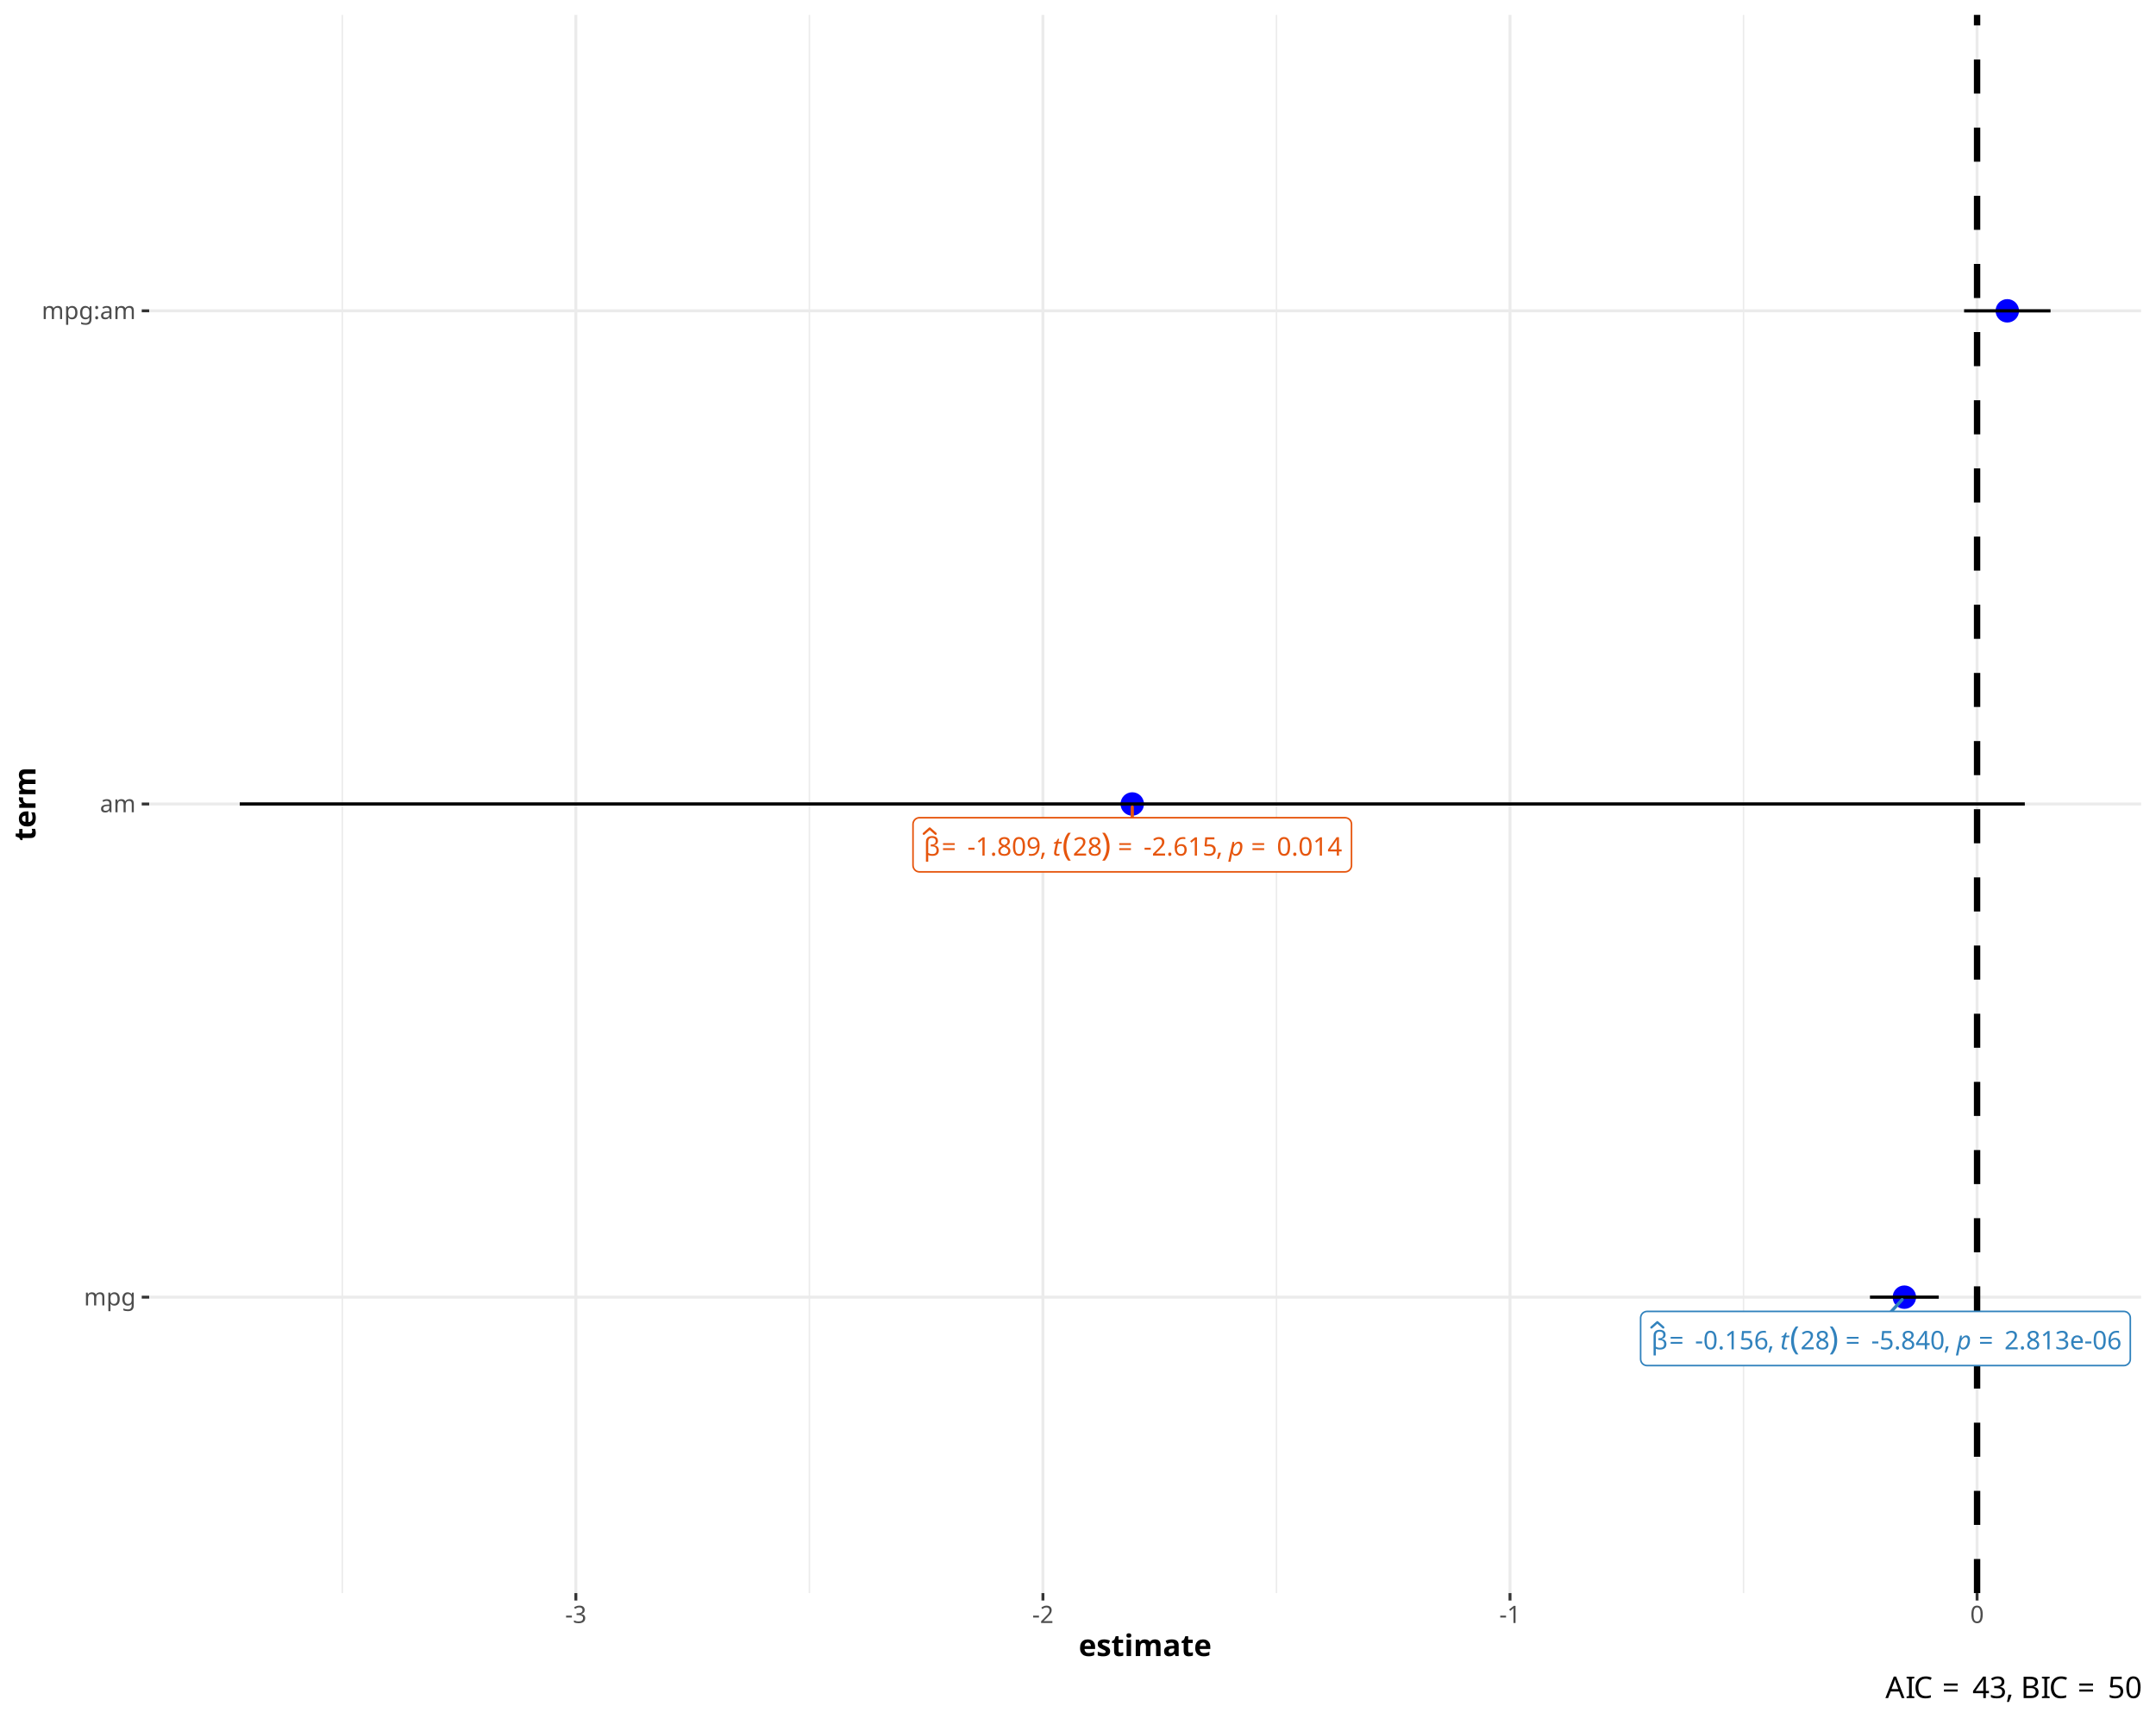
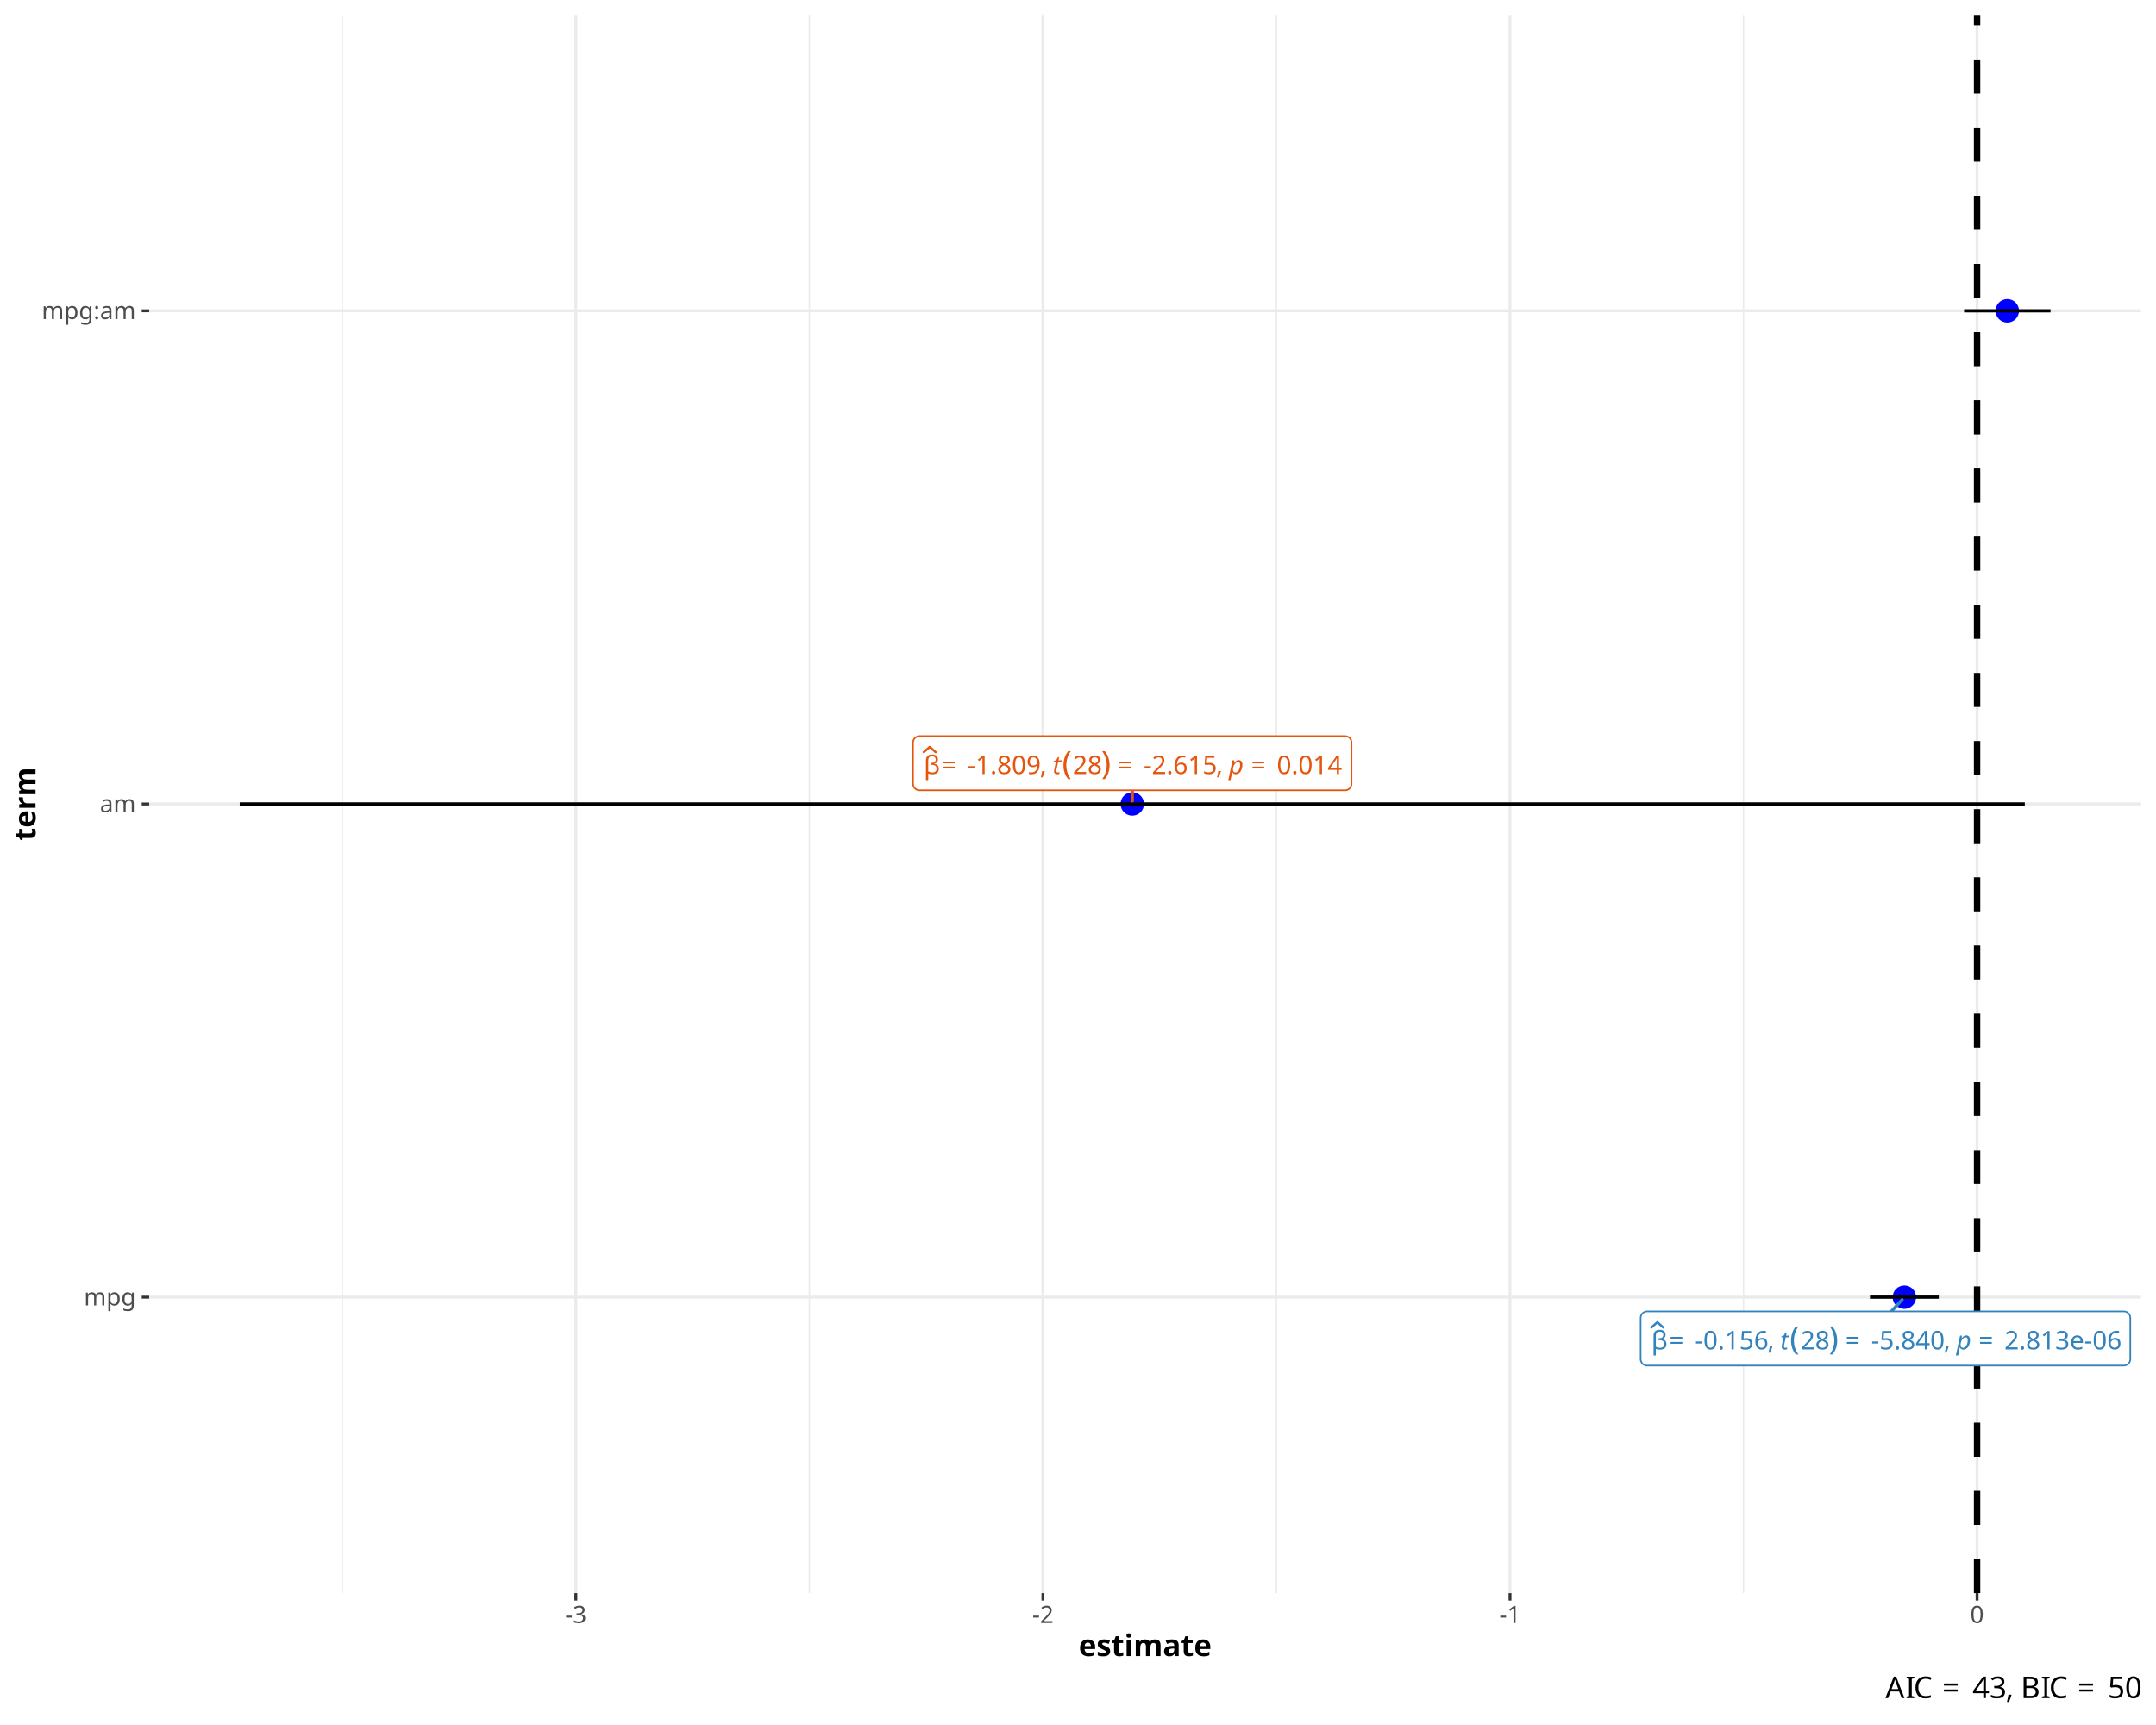
<svg xmlns="http://www.w3.org/2000/svg" class="svglite" data-engine-version="2.0" width="720.00pt" height="576.00pt" viewBox="0 0 720.00 576.00">
  <defs>
    <style type="text/css">
    .svglite line, .svglite polyline, .svglite polygon, .svglite path, .svglite rect, .svglite circle {
      fill: none;
      stroke: #000000;
      stroke-linecap: round;
      stroke-linejoin: round;
      stroke-miterlimit: 10.00;
    }
  </style>
  </defs>
  <rect width="100%" height="100%" style="stroke: none; fill: #FFFFFF;" />
  <defs>
    <clipPath id="cpMC4wMHw3MjAuMDB8MC4wMHw1NzYuMDA=">
      <rect x="0.00" y="0.00" width="720.00" height="576.00" />
    </clipPath>
  </defs>
  <g clip-path="url(#cpMC4wMHw3MjAuMDB8MC4wMHw1NzYuMDA=)">
    <rect x="0.00" y="0.00" width="720.00" height="576.00" style="stroke-width: 0.97; stroke: #FFFFFF; fill: #FFFFFF;" />
  </g>
  <defs>
    <clipPath id="cpNDkuODJ8NzE1LjAyfDQuOTh8NTMxLjk1">
      <rect x="49.82" y="4.98" width="665.20" height="526.97" />
    </clipPath>
  </defs>
  <g clip-path="url(#cpNDkuODJ8NzE1LjAyfDQuOTh8NTMxLjk1)">
    <rect x="49.82" y="4.98" width="665.20" height="526.97" style="stroke-width: 0.97; stroke: none; fill: #FFFFFF;" />
    <polyline points="114.32,531.95 114.32,4.98 " style="stroke-width: 0.48; stroke: #EBEBEB; stroke-linecap: butt;" />
    <polyline points="270.30,531.95 270.30,4.98 " style="stroke-width: 0.48; stroke: #EBEBEB; stroke-linecap: butt;" />
    <polyline points="426.28,531.95 426.28,4.98 " style="stroke-width: 0.48; stroke: #EBEBEB; stroke-linecap: butt;" />
    <polyline points="582.26,531.95 582.26,4.98 " style="stroke-width: 0.48; stroke: #EBEBEB; stroke-linecap: butt;" />
    <polyline points="49.82,433.14 715.02,433.14 " style="stroke-width: 0.97; stroke: #EBEBEB; stroke-linecap: butt;" />
    <polyline points="49.82,268.46 715.02,268.46 " style="stroke-width: 0.97; stroke: #EBEBEB; stroke-linecap: butt;" />
    <polyline points="49.82,103.79 715.02,103.79 " style="stroke-width: 0.97; stroke: #EBEBEB; stroke-linecap: butt;" />
    <polyline points="192.31,531.95 192.31,4.98 " style="stroke-width: 0.97; stroke: #EBEBEB; stroke-linecap: butt;" />
    <polyline points="348.29,531.95 348.29,4.98 " style="stroke-width: 0.97; stroke: #EBEBEB; stroke-linecap: butt;" />
    <polyline points="504.27,531.95 504.27,4.98 " style="stroke-width: 0.97; stroke: #EBEBEB; stroke-linecap: butt;" />
    <polyline points="660.25,531.95 660.25,4.98 " style="stroke-width: 0.97; stroke: #EBEBEB; stroke-linecap: butt;" />
    <circle cx="635.97" cy="433.14" r="3.56" style="stroke-width: 0.71; stroke: #0000FF; fill: #0000FF;" />
    <circle cx="378.12" cy="268.46" r="3.56" style="stroke-width: 0.71; stroke: #0000FF; fill: #0000FF;" />
    <circle cx="670.34" cy="103.79" r="3.56" style="stroke-width: 0.71; stroke: #0000FF; fill: #0000FF;" />
    <polyline points="647.46,433.14 647.46,433.14 " style="stroke-width: 1.07; stroke-linecap: butt;" />
    <polyline points="647.46,433.14 624.48,433.14 " style="stroke-width: 1.07; stroke-linecap: butt;" />
    <polyline points="624.48,433.14 624.48,433.14 " style="stroke-width: 1.07; stroke-linecap: butt;" />
    <polyline points="676.19,268.46 676.19,268.46 " style="stroke-width: 1.07; stroke-linecap: butt;" />
    <polyline points="676.19,268.46 80.06,268.46 " style="stroke-width: 1.07; stroke-linecap: butt;" />
    <polyline points="80.06,268.46 80.06,268.46 " style="stroke-width: 1.07; stroke-linecap: butt;" />
    <polyline points="684.78,103.79 684.78,103.79 " style="stroke-width: 1.07; stroke-linecap: butt;" />
    <polyline points="684.78,103.79 655.91,103.79 " style="stroke-width: 1.07; stroke-linecap: butt;" />
    <polyline points="655.91,103.79 655.91,103.79 " style="stroke-width: 1.07; stroke-linecap: butt;" />
    <line x1="660.25" y1="531.95" x2="660.25" y2="4.98" style="stroke-width: 2.13; stroke-dasharray: 11.38,11.38; stroke-linecap: butt;" />
    <line x1="631.62" y1="437.90" x2="635.21" y2="433.98" style="stroke-width: 1.07; stroke: #3182BD;" />
-     <line x1="378.12" y1="273.04" x2="378.12" y2="269.49" style="stroke-width: 1.07; stroke: #E6550D;" />
+     <line x1="378.12" y1="263.89" x2="378.12" y2="267.43" style="stroke-width: 1.07; stroke: #E6550D;" />
    <polygon points="550.05,455.98 709.26,455.98 709.17,455.98 709.52,455.97 709.86,455.90 710.18,455.77 710.49,455.60 710.75,455.38 710.99,455.12 711.17,454.83 711.31,454.51 711.39,454.17 711.42,453.82 711.42,453.82 711.42,440.06 711.42,440.06 711.39,439.71 711.31,439.37 711.17,439.05 710.99,438.76 710.75,438.50 710.49,438.28 710.18,438.10 709.86,437.98 709.52,437.91 709.26,437.90 550.05,437.90 550.31,437.91 549.97,437.90 549.62,437.94 549.29,438.04 548.97,438.19 548.69,438.38 548.44,438.62 548.23,438.90 548.07,439.21 547.96,439.54 547.90,439.88 547.89,440.06 547.89,453.82 547.90,453.65 547.90,454.00 547.96,454.34 548.07,454.67 548.23,454.98 548.44,455.26 548.69,455.50 548.97,455.69 549.29,455.84 549.62,455.94 549.97,455.98 " style="stroke-width: 0.53; stroke: #3182BD; fill: #FFFFFF;" />
    <text x="551.49" y="450.56" style="font-size: 8.54px; fill: #3182BD; font-family: sans;" textLength="3.96px" lengthAdjust="spacingAndGlyphs">β</text>
    <polyline points="551.49,443.26 553.47,441.50 555.45,443.26 " style="stroke-width: 0.75; stroke: #3182BD;" />
    <text x="557.43" y="450.56" style="font-size: 8.54px; fill: #3182BD; font-family: sans;" textLength="6.63px" lengthAdjust="spacingAndGlyphs">=</text>
    <text x="566.03" y="450.56" style="font-size: 8.54px; fill: #3182BD; font-family: sans;" textLength="24.20px" lengthAdjust="spacingAndGlyphs">-0.156</text>
    <text x="590.24" y="450.56" style="font-size: 8.54px; fill: #3182BD; font-family: sans;" textLength="2.14px" lengthAdjust="spacingAndGlyphs">,</text>
    <text x="592.37" y="450.56" style="font-size: 8.54px; fill: #3182BD; font-family: sans;" textLength="2.14px" lengthAdjust="spacingAndGlyphs"> </text>
    <text x="594.51" y="450.56" style="font-size: 8.54px; font-style: italic; fill: #3182BD; font-family: sans;" textLength="2.37px" lengthAdjust="spacingAndGlyphs">t</text>
    <text x="597.71" y="450.56" style="font-size: 10.67px; fill: #3182BD; font-family: sans;" textLength="3.55px" lengthAdjust="spacingAndGlyphs">(</text>
    <text x="601.26" y="450.56" style="font-size: 8.54px; fill: #3182BD; font-family: sans;" textLength="9.50px" lengthAdjust="spacingAndGlyphs">28</text>
    <text x="610.75" y="450.56" style="font-size: 10.67px; fill: #3182BD; font-family: sans;" textLength="3.55px" lengthAdjust="spacingAndGlyphs">)</text>
    <text x="616.28" y="450.56" style="font-size: 8.54px; fill: #3182BD; font-family: sans;" textLength="6.63px" lengthAdjust="spacingAndGlyphs">=</text>
    <text x="624.88" y="450.56" style="font-size: 8.54px; fill: #3182BD; font-family: sans;" textLength="24.20px" lengthAdjust="spacingAndGlyphs">-5.840</text>
    <text x="649.09" y="450.56" style="font-size: 8.54px; fill: #3182BD; font-family: sans;" textLength="2.14px" lengthAdjust="spacingAndGlyphs">,</text>
    <text x="651.22" y="450.56" style="font-size: 8.54px; fill: #3182BD; font-family: sans;" textLength="2.14px" lengthAdjust="spacingAndGlyphs"> </text>
    <text x="653.36" y="450.56" style="font-size: 8.54px; font-style: italic; fill: #3182BD; font-family: sans;" textLength="4.75px" lengthAdjust="spacingAndGlyphs">p</text>
    <text x="660.77" y="450.56" style="font-size: 8.54px; fill: #3182BD; font-family: sans;" textLength="6.63px" lengthAdjust="spacingAndGlyphs">=</text>
    <text x="669.37" y="450.56" style="font-size: 8.54px; fill: #3182BD; font-family: sans;" textLength="38.45px" lengthAdjust="spacingAndGlyphs">2.813e-06</text>
-     <polygon points="307.06,291.13 449.18,291.13 449.10,291.13 449.44,291.11 449.78,291.04 450.11,290.92 450.41,290.74 450.68,290.52 450.91,290.26 451.10,289.97 451.23,289.65 451.31,289.31 451.34,288.97 451.34,288.97 451.34,275.20 451.34,275.20 451.31,274.85 451.23,274.52 451.10,274.20 450.91,273.90 450.68,273.64 450.41,273.42 450.11,273.25 449.78,273.13 449.44,273.06 449.18,273.04 307.06,273.04 307.32,273.06 306.98,273.04 306.63,273.08 306.30,273.18 305.98,273.33 305.70,273.53 305.45,273.77 305.24,274.05 305.08,274.35 304.97,274.68 304.91,275.03 304.90,275.20 304.90,288.97 304.91,288.79 304.91,289.14 304.97,289.48 305.08,289.81 305.24,290.12 305.45,290.40 305.70,290.64 305.98,290.84 306.30,290.99 306.63,291.08 306.98,291.13 " style="stroke-width: 0.53; stroke: #E6550D; fill: #FFFFFF;" />
-     <text x="308.50" y="285.70" style="font-size: 8.54px; fill: #E6550D; font-family: sans;" textLength="3.96px" lengthAdjust="spacingAndGlyphs">β</text>
-     <polyline points="308.50,278.40 310.48,276.64 312.46,278.40 " style="stroke-width: 0.75; stroke: #E6550D;" />
-     <text x="314.44" y="285.70" style="font-size: 8.54px; fill: #E6550D; font-family: sans;" textLength="6.63px" lengthAdjust="spacingAndGlyphs">=</text>
-     <text x="323.04" y="285.70" style="font-size: 8.54px; fill: #E6550D; font-family: sans;" textLength="24.20px" lengthAdjust="spacingAndGlyphs">-1.809</text>
-     <text x="347.25" y="285.70" style="font-size: 8.54px; fill: #E6550D; font-family: sans;" textLength="2.14px" lengthAdjust="spacingAndGlyphs">,</text>
-     <text x="349.38" y="285.70" style="font-size: 8.54px; fill: #E6550D; font-family: sans;" textLength="2.14px" lengthAdjust="spacingAndGlyphs"> </text>
-     <text x="351.52" y="285.70" style="font-size: 8.54px; font-style: italic; fill: #E6550D; font-family: sans;" textLength="2.37px" lengthAdjust="spacingAndGlyphs">t</text>
-     <text x="354.72" y="285.70" style="font-size: 10.67px; fill: #E6550D; font-family: sans;" textLength="3.55px" lengthAdjust="spacingAndGlyphs">(</text>
-     <text x="358.27" y="285.70" style="font-size: 8.54px; fill: #E6550D; font-family: sans;" textLength="9.50px" lengthAdjust="spacingAndGlyphs">28</text>
-     <text x="367.76" y="285.70" style="font-size: 10.67px; fill: #E6550D; font-family: sans;" textLength="3.55px" lengthAdjust="spacingAndGlyphs">)</text>
-     <text x="373.29" y="285.70" style="font-size: 8.54px; fill: #E6550D; font-family: sans;" textLength="6.63px" lengthAdjust="spacingAndGlyphs">=</text>
-     <text x="381.89" y="285.70" style="font-size: 8.54px; fill: #E6550D; font-family: sans;" textLength="24.20px" lengthAdjust="spacingAndGlyphs">-2.615</text>
-     <text x="406.09" y="285.70" style="font-size: 8.54px; fill: #E6550D; font-family: sans;" textLength="2.14px" lengthAdjust="spacingAndGlyphs">,</text>
-     <text x="408.23" y="285.70" style="font-size: 8.54px; fill: #E6550D; font-family: sans;" textLength="2.14px" lengthAdjust="spacingAndGlyphs"> </text>
-     <text x="410.37" y="285.70" style="font-size: 8.54px; font-style: italic; fill: #E6550D; font-family: sans;" textLength="4.75px" lengthAdjust="spacingAndGlyphs">p</text>
-     <text x="417.78" y="285.70" style="font-size: 8.54px; fill: #E6550D; font-family: sans;" textLength="6.63px" lengthAdjust="spacingAndGlyphs">=</text>
-     <text x="426.38" y="285.70" style="font-size: 8.54px; fill: #E6550D; font-family: sans;" textLength="21.36px" lengthAdjust="spacingAndGlyphs">0.014</text>
+     <polygon points="307.06,263.89 449.18,263.89 449.10,263.89 449.44,263.87 449.78,263.80 450.11,263.68 450.41,263.51 450.68,263.29 450.91,263.03 451.10,262.73 451.23,262.41 451.31,262.07 451.34,261.73 451.34,261.73 451.34,247.96 451.34,247.96 451.31,247.61 451.23,247.28 451.10,246.96 450.91,246.66 450.68,246.40 450.41,246.18 450.11,246.01 449.78,245.89 449.44,245.82 449.18,245.80 307.06,245.80 307.32,245.82 306.98,245.80 306.63,245.85 306.30,245.94 305.98,246.09 305.70,246.29 305.45,246.53 305.24,246.81 305.08,247.11 304.97,247.44 304.91,247.79 304.90,247.96 304.90,261.73 304.91,261.55 304.91,261.90 304.97,262.25 305.08,262.58 305.24,262.88 305.45,263.16 305.70,263.40 305.98,263.60 306.30,263.75 306.63,263.84 306.98,263.89 " style="stroke-width: 0.53; stroke: #E6550D; fill: #FFFFFF;" />
+     <text x="308.50" y="258.46" style="font-size: 8.54px; fill: #E6550D; font-family: sans;" textLength="3.96px" lengthAdjust="spacingAndGlyphs">β</text>
+     <polyline points="308.50,251.16 310.48,249.40 312.46,251.16 " style="stroke-width: 0.75; stroke: #E6550D;" />
+     <text x="314.44" y="258.46" style="font-size: 8.54px; fill: #E6550D; font-family: sans;" textLength="6.63px" lengthAdjust="spacingAndGlyphs">=</text>
+     <text x="323.04" y="258.46" style="font-size: 8.54px; fill: #E6550D; font-family: sans;" textLength="24.20px" lengthAdjust="spacingAndGlyphs">-1.809</text>
+     <text x="347.25" y="258.46" style="font-size: 8.54px; fill: #E6550D; font-family: sans;" textLength="2.14px" lengthAdjust="spacingAndGlyphs">,</text>
+     <text x="349.38" y="258.46" style="font-size: 8.54px; fill: #E6550D; font-family: sans;" textLength="2.14px" lengthAdjust="spacingAndGlyphs"> </text>
+     <text x="351.52" y="258.46" style="font-size: 8.54px; font-style: italic; fill: #E6550D; font-family: sans;" textLength="2.37px" lengthAdjust="spacingAndGlyphs">t</text>
+     <text x="354.72" y="258.46" style="font-size: 10.67px; fill: #E6550D; font-family: sans;" textLength="3.55px" lengthAdjust="spacingAndGlyphs">(</text>
+     <text x="358.27" y="258.46" style="font-size: 8.54px; fill: #E6550D; font-family: sans;" textLength="9.50px" lengthAdjust="spacingAndGlyphs">28</text>
+     <text x="367.76" y="258.46" style="font-size: 10.67px; fill: #E6550D; font-family: sans;" textLength="3.55px" lengthAdjust="spacingAndGlyphs">)</text>
+     <text x="373.29" y="258.46" style="font-size: 8.54px; fill: #E6550D; font-family: sans;" textLength="6.63px" lengthAdjust="spacingAndGlyphs">=</text>
+     <text x="381.89" y="258.46" style="font-size: 8.54px; fill: #E6550D; font-family: sans;" textLength="24.20px" lengthAdjust="spacingAndGlyphs">-2.615</text>
+     <text x="406.09" y="258.46" style="font-size: 8.54px; fill: #E6550D; font-family: sans;" textLength="2.14px" lengthAdjust="spacingAndGlyphs">,</text>
+     <text x="408.23" y="258.46" style="font-size: 8.54px; fill: #E6550D; font-family: sans;" textLength="2.14px" lengthAdjust="spacingAndGlyphs"> </text>
+     <text x="410.37" y="258.46" style="font-size: 8.54px; font-style: italic; fill: #E6550D; font-family: sans;" textLength="4.75px" lengthAdjust="spacingAndGlyphs">p</text>
+     <text x="417.78" y="258.46" style="font-size: 8.54px; fill: #E6550D; font-family: sans;" textLength="6.63px" lengthAdjust="spacingAndGlyphs">=</text>
+     <text x="426.38" y="258.46" style="font-size: 8.54px; fill: #E6550D; font-family: sans;" textLength="21.36px" lengthAdjust="spacingAndGlyphs">0.014</text>
  </g>
  <g clip-path="url(#cpMC4wMHw3MjAuMDB8MC4wMHw1NzYuMDA=)">
    <text x="45.34" y="435.89" text-anchor="end" style="font-size: 8.00px; fill: #4D4D4D; font-family: sans;" textLength="15.57px" lengthAdjust="spacingAndGlyphs">mpg</text>
    <text x="45.34" y="271.22" text-anchor="end" style="font-size: 8.00px; fill: #4D4D4D; font-family: sans;" textLength="11.12px" lengthAdjust="spacingAndGlyphs">am</text>
    <text x="45.34" y="106.54" text-anchor="end" style="font-size: 8.00px; fill: #4D4D4D; font-family: sans;" textLength="28.91px" lengthAdjust="spacingAndGlyphs">mpg:am</text>
    <polyline points="47.33,433.14 49.82,433.14 " style="stroke-width: 0.97; stroke: #333333; stroke-linecap: butt;" />
    <polyline points="47.33,268.46 49.82,268.46 " style="stroke-width: 0.97; stroke: #333333; stroke-linecap: butt;" />
    <polyline points="47.33,103.79 49.82,103.79 " style="stroke-width: 0.97; stroke: #333333; stroke-linecap: butt;" />
    <polyline points="192.31,534.44 192.31,531.95 " style="stroke-width: 0.97; stroke: #333333; stroke-linecap: butt;" />
    <polyline points="348.29,534.44 348.29,531.95 " style="stroke-width: 0.97; stroke: #333333; stroke-linecap: butt;" />
    <polyline points="504.27,534.44 504.27,531.95 " style="stroke-width: 0.97; stroke: #333333; stroke-linecap: butt;" />
    <polyline points="660.25,534.44 660.25,531.95 " style="stroke-width: 0.97; stroke: #333333; stroke-linecap: butt;" />
    <text x="192.31" y="541.94" text-anchor="middle" style="font-size: 8.00px; fill: #4D4D4D; font-family: sans;" textLength="7.11px" lengthAdjust="spacingAndGlyphs">-3</text>
    <text x="348.29" y="541.94" text-anchor="middle" style="font-size: 8.00px; fill: #4D4D4D; font-family: sans;" textLength="7.11px" lengthAdjust="spacingAndGlyphs">-2</text>
    <text x="504.27" y="541.94" text-anchor="middle" style="font-size: 8.00px; fill: #4D4D4D; font-family: sans;" textLength="7.11px" lengthAdjust="spacingAndGlyphs">-1</text>
    <text x="660.25" y="541.94" text-anchor="middle" style="font-size: 8.00px; fill: #4D4D4D; font-family: sans;" textLength="4.45px" lengthAdjust="spacingAndGlyphs">0</text>
    <text x="382.42" y="552.97" text-anchor="middle" style="font-size: 10.00px; font-weight: bold; font-family: sans;" textLength="37.80px" lengthAdjust="spacingAndGlyphs">estimate</text>
    <text transform="translate(11.86,268.46) rotate(-90)" text-anchor="middle" style="font-size: 10.00px; font-weight: bold; font-family: sans;" textLength="20.00px" lengthAdjust="spacingAndGlyphs">term</text>
    <text x="629.63" y="567.01" style="font-size: 10.00px; font-family: sans;" textLength="6.67px" lengthAdjust="spacingAndGlyphs">A</text>
    <text x="636.30" y="567.01" style="font-size: 10.00px; font-family: sans;" textLength="2.78px" lengthAdjust="spacingAndGlyphs">I</text>
    <text x="639.08" y="567.01" style="font-size: 10.00px; font-family: sans;" textLength="7.22px" lengthAdjust="spacingAndGlyphs">C</text>
    <text x="648.62" y="567.01" style="font-size: 10.00px; font-family: sans;" textLength="7.76px" lengthAdjust="spacingAndGlyphs">=</text>
    <text x="658.70" y="567.01" style="font-size: 10.00px; font-family: sans;" textLength="11.12px" lengthAdjust="spacingAndGlyphs">43</text>
    <text x="669.82" y="567.01" style="font-size: 10.00px; font-family: sans;" textLength="2.50px" lengthAdjust="spacingAndGlyphs">,</text>
    <text x="672.32" y="567.01" style="font-size: 10.00px; font-family: sans;" textLength="2.50px" lengthAdjust="spacingAndGlyphs"> </text>
    <text x="674.83" y="567.01" style="font-size: 10.00px; font-family: sans;" textLength="6.67px" lengthAdjust="spacingAndGlyphs">B</text>
    <text x="681.50" y="567.01" style="font-size: 10.00px; font-family: sans;" textLength="2.78px" lengthAdjust="spacingAndGlyphs">I</text>
    <text x="684.28" y="567.01" style="font-size: 10.00px; font-family: sans;" textLength="7.22px" lengthAdjust="spacingAndGlyphs">C</text>
    <text x="693.82" y="567.01" style="font-size: 10.00px; font-family: sans;" textLength="7.76px" lengthAdjust="spacingAndGlyphs">=</text>
    <text x="703.89" y="567.01" style="font-size: 10.00px; font-family: sans;" textLength="11.12px" lengthAdjust="spacingAndGlyphs">50</text>
  </g>
</svg>
